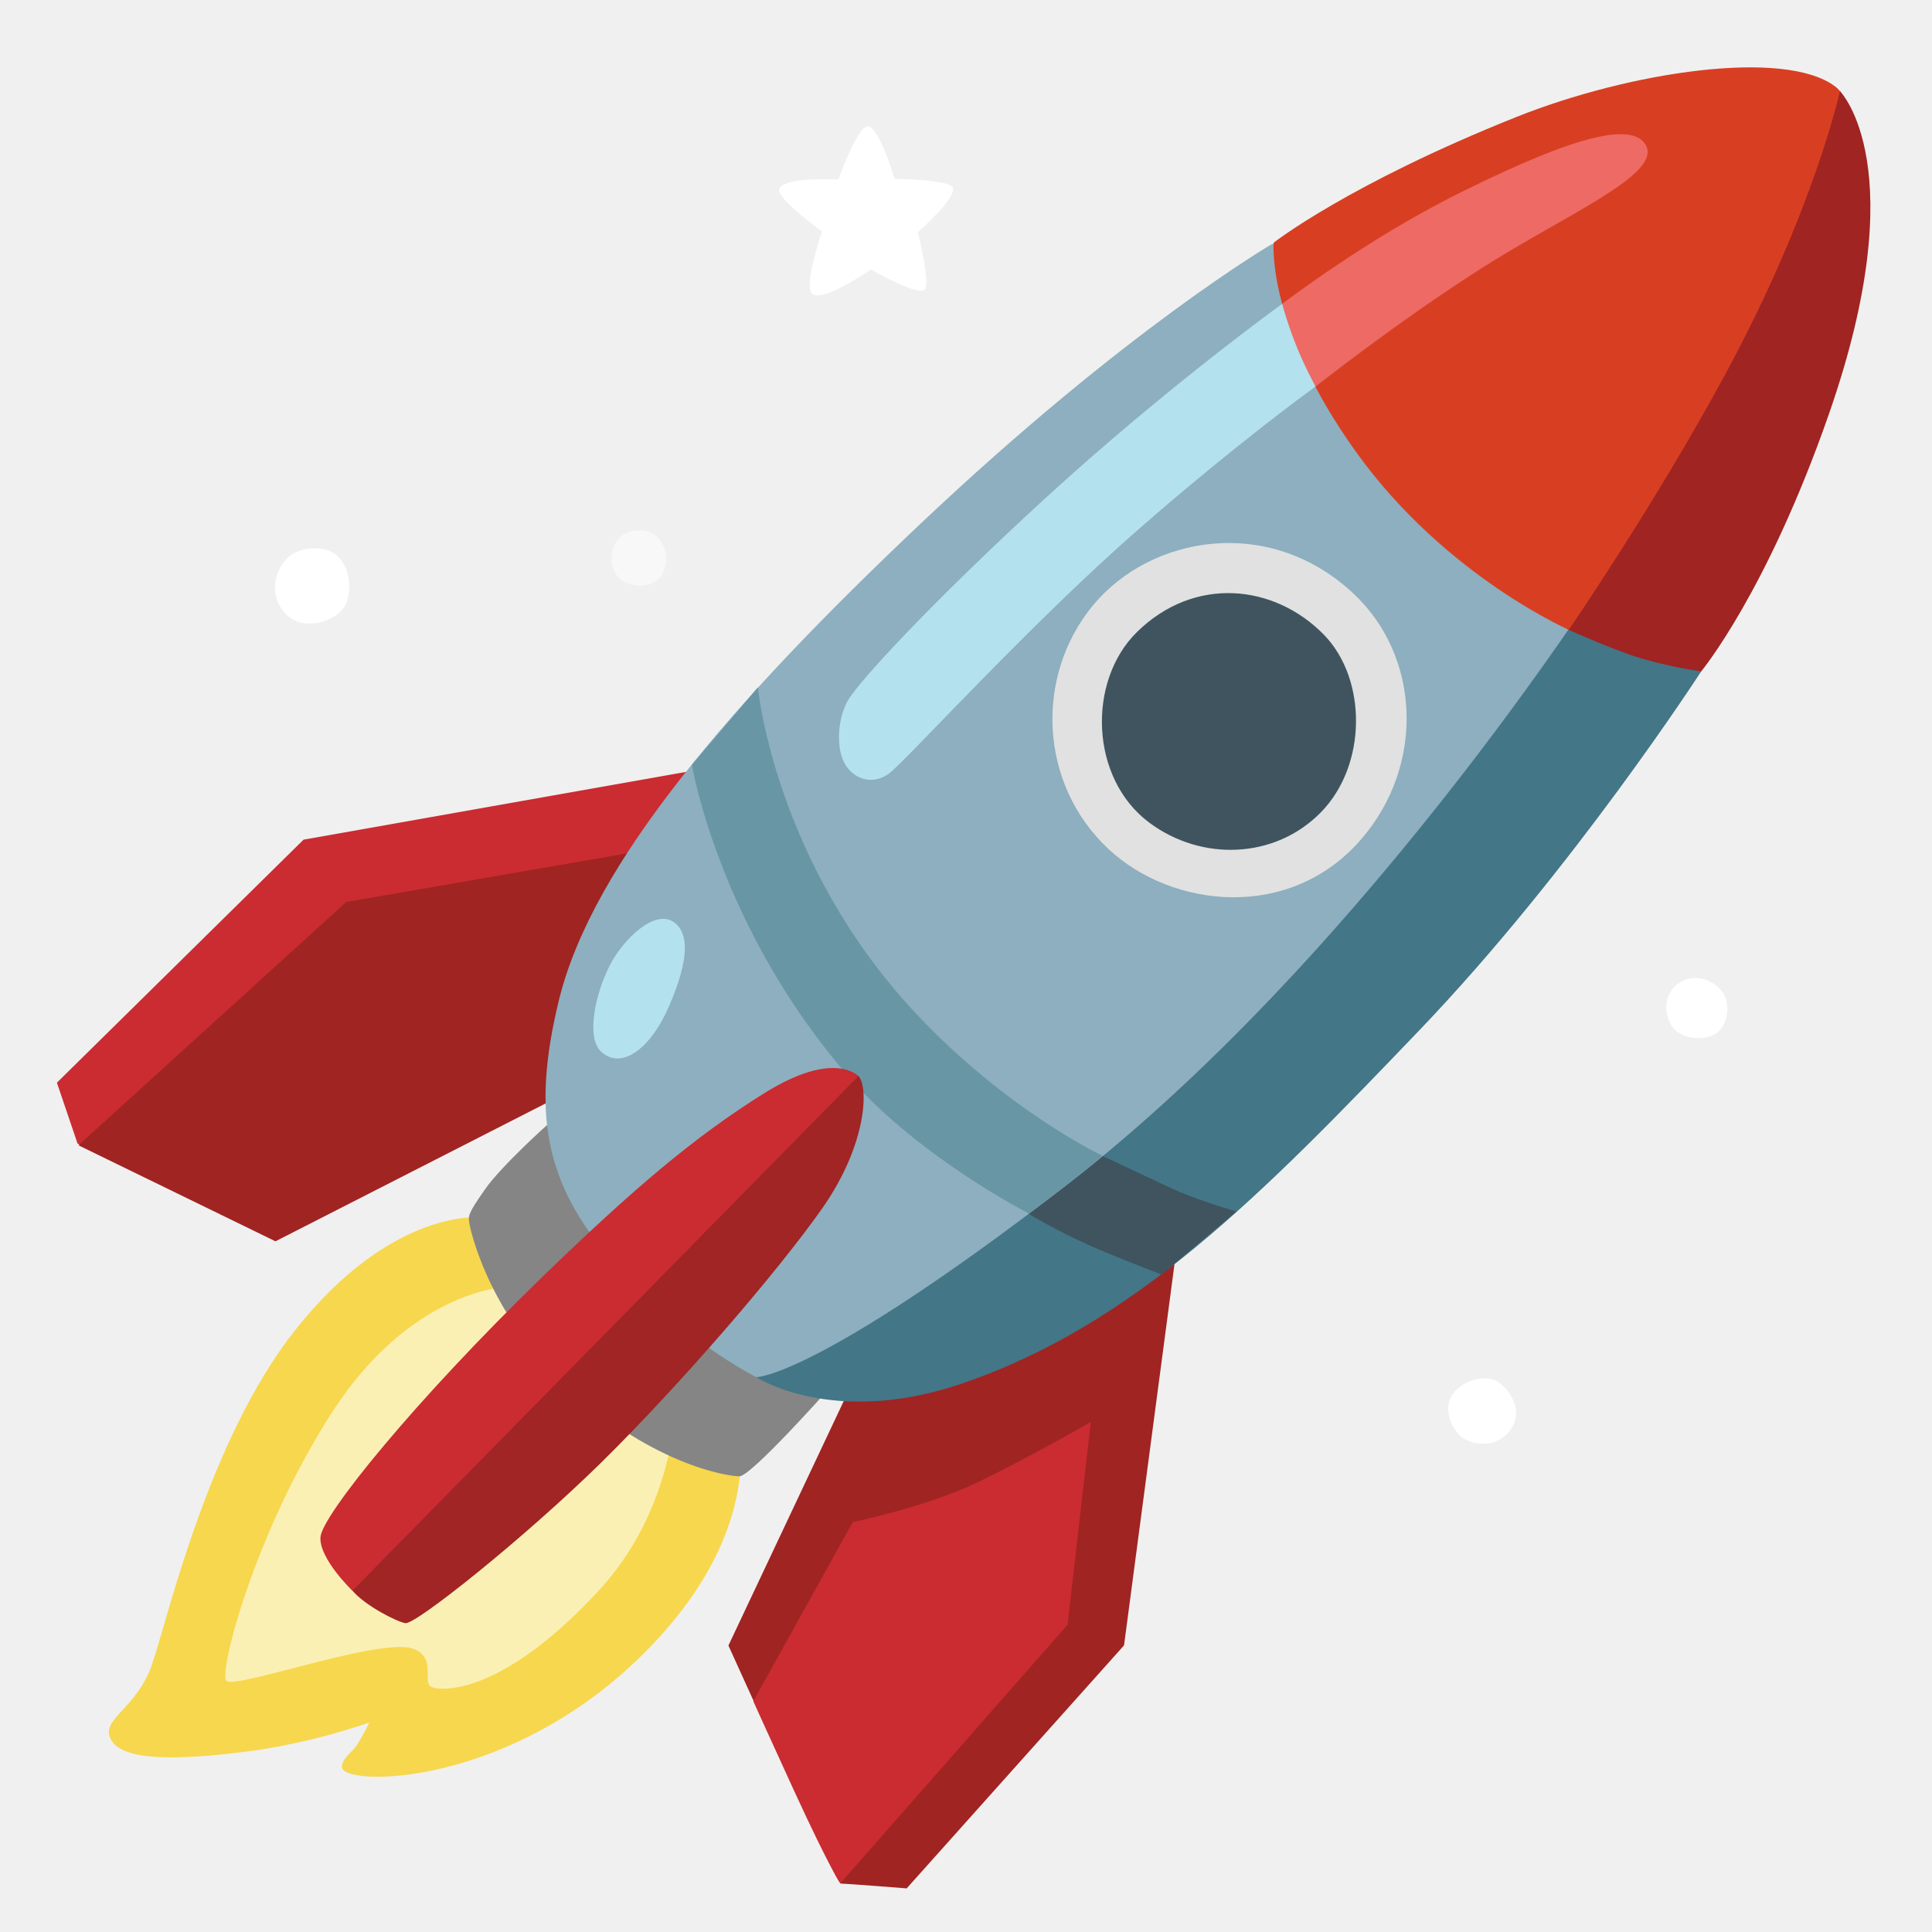
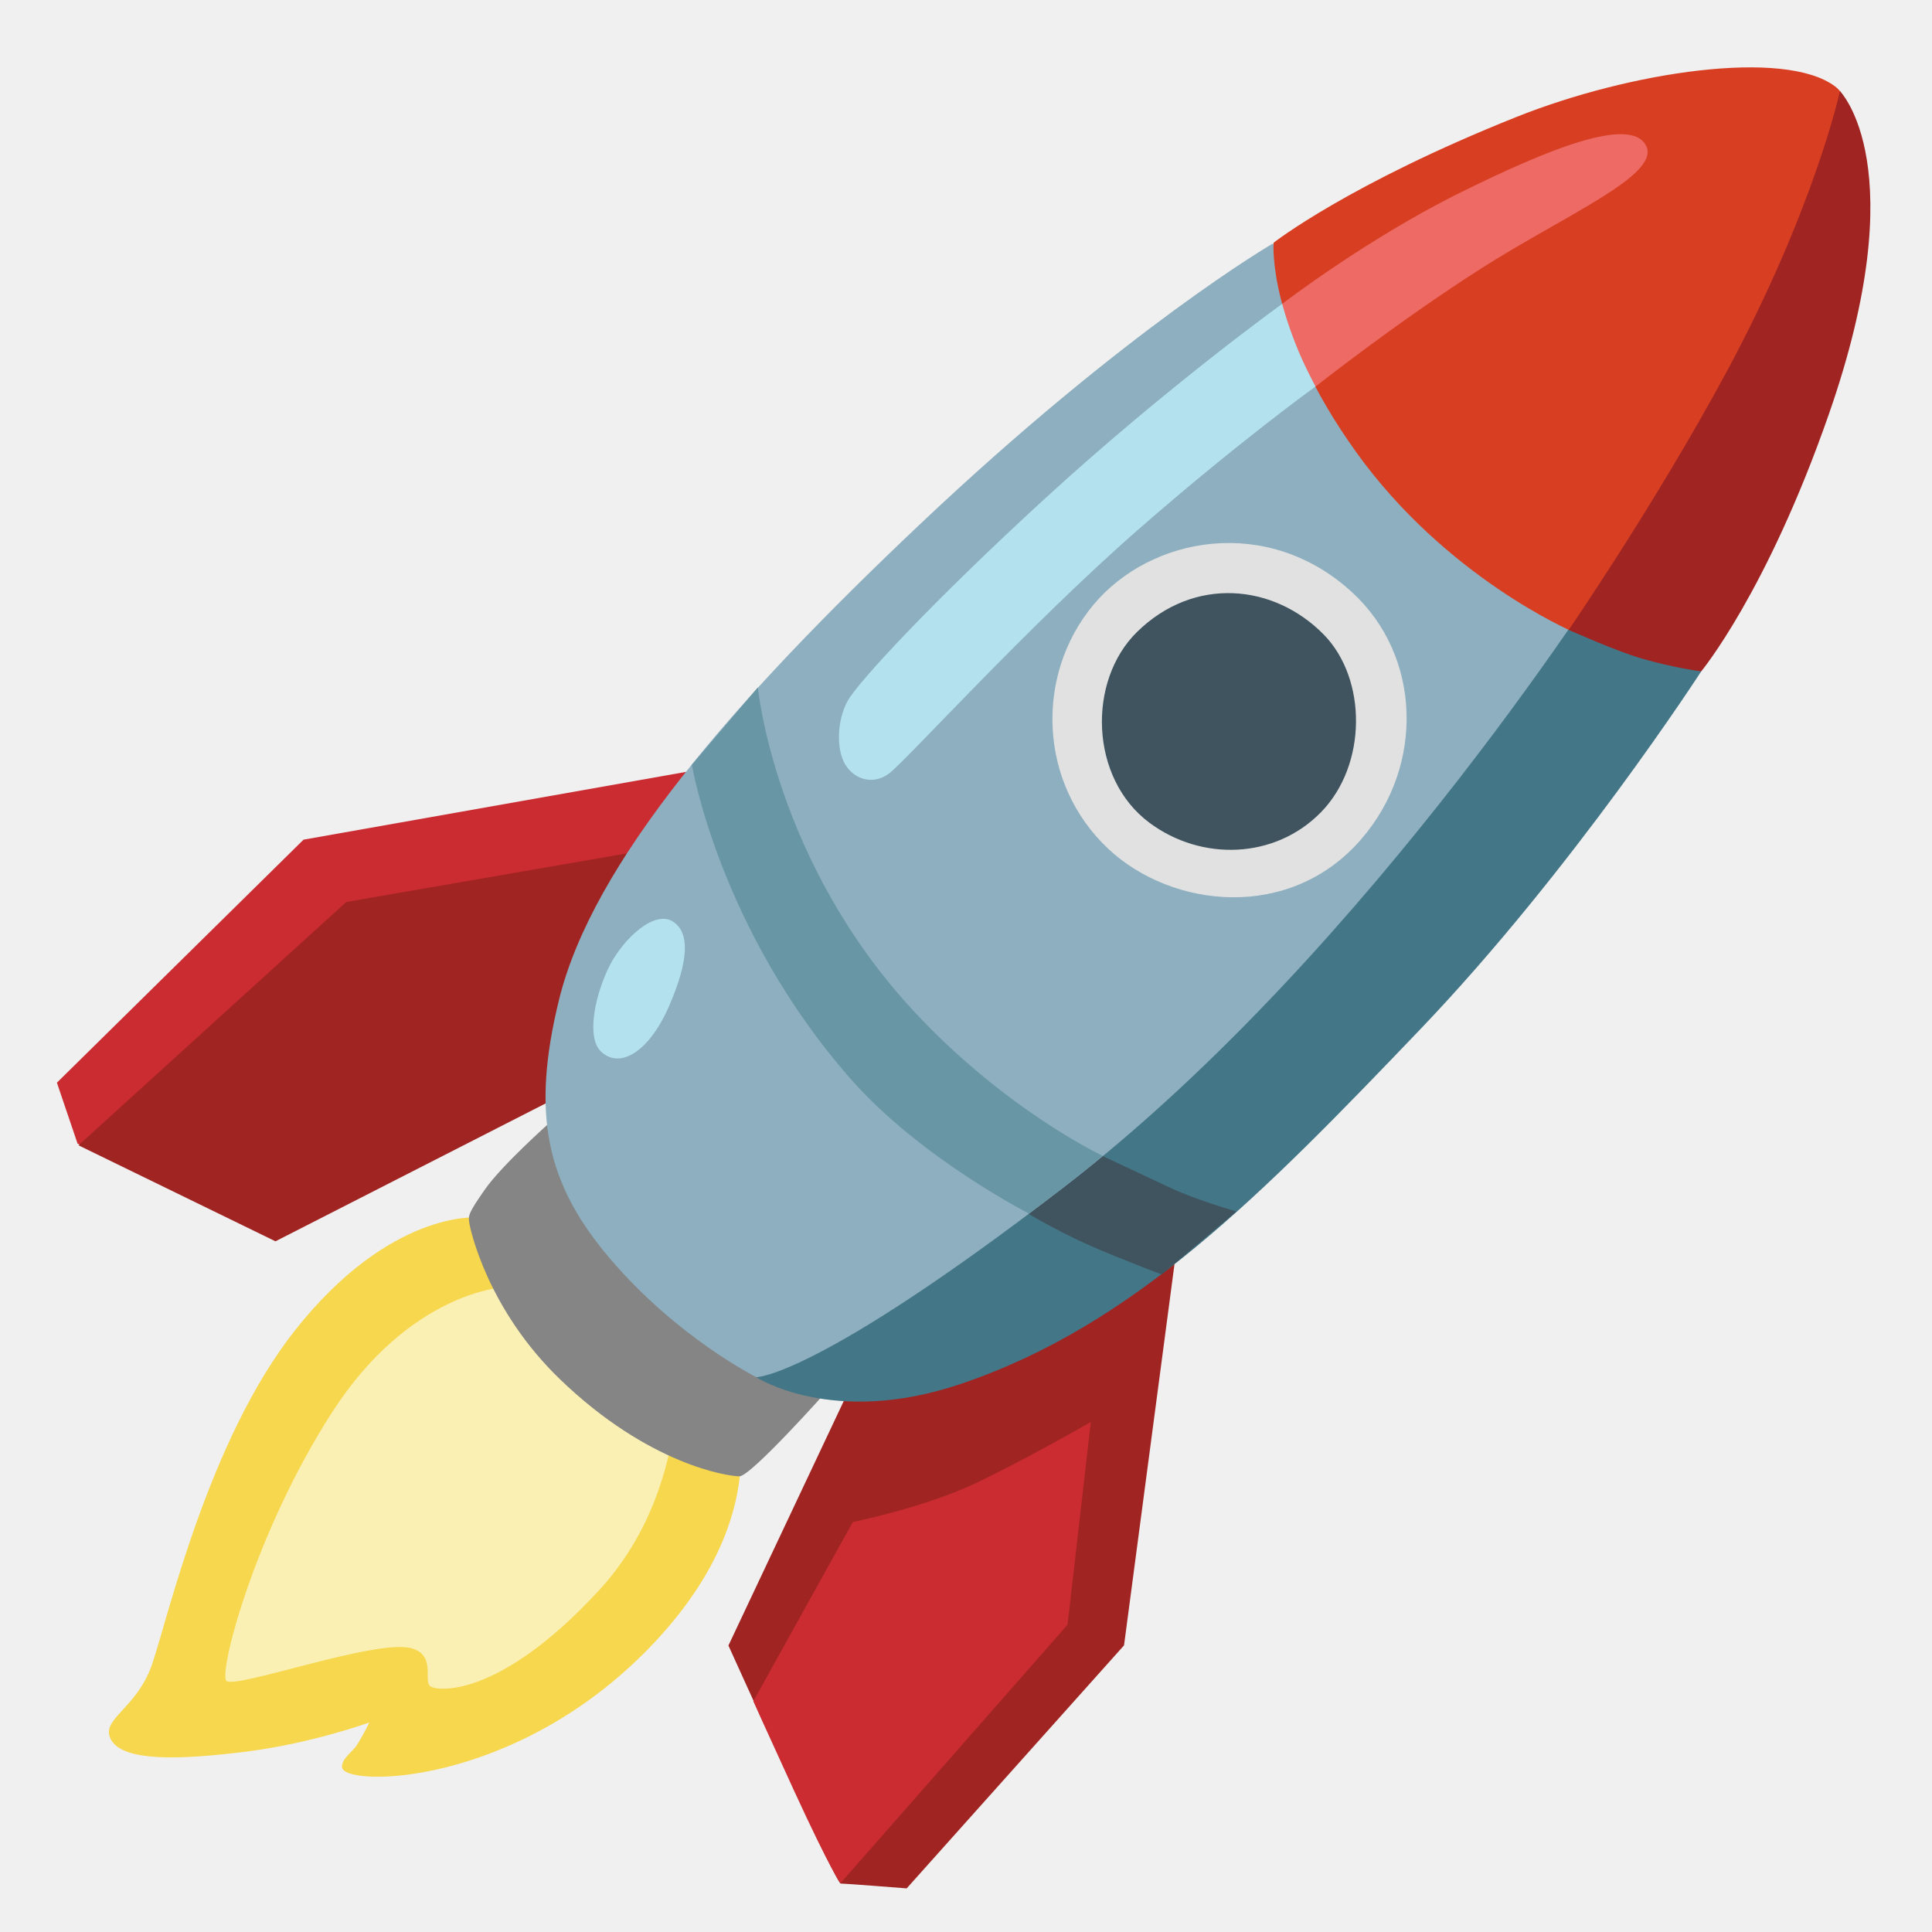
<svg xmlns="http://www.w3.org/2000/svg" version="1.1" id="Layer_2" x="0px" y="0px" viewBox="0 0 128 128" style="enable-background:new 0 0 128 128;" xml:space="preserve">
  <polygon style="fill:#CA2C31;" points="3.77,71.73 20.11,55.63 47.93,50.7 45.18,65.26 7.57,76.82 5.14,75.77 " />
  <polygon style="fill:#A02422;" points="22.94,59.76 5.2,75.88 18.25,82.24 38.06,72.13 38.06,67.36 42.11,56.44 " />
  <path style="fill:#A02422;" d="M64.92,88.15l-8.57,3.72l-8.09,17.15c0,0,7.12,15.77,7.44,15.77c0.32,0,4.37,0.32,4.37,0.32  l14.4-16.1l3.64-27.5L64.92,88.15z" />
  <path style="fill:#CA2C31;" d="M56.5,100.84c0,0,4.77-0.97,8.17-2.59c3.4-1.62,7.6-4.04,7.6-4.04l-1.54,13.43l-15.05,17.13  c0,0-0.59-0.73-3.09-6.17c-1.99-4.34-2.68-5.89-2.68-5.89L56.5,100.84z" />
  <path style="fill:#F7D74D;" d="M31.58,80.66c0,0-5.74-0.48-12.03,7.47c-5.74,7.26-8.43,19.08-9.47,22.12s-3.53,3.66-2.7,5.05  s4.42,1.31,8.85,0.76s8.23-1.94,8.23-1.94s-0.19,0.48-0.83,1.52c-0.23,0.37-1.03,0.9-0.97,1.45c0.14,1.31,11.36,1.34,20.32-7.88  c9.68-9.95,4.98-18.11,4.98-18.11L31.58,80.66z" />
  <path style="fill:#FBF0B4;" d="M33.31,85.29c0,0-6.19,0.33-11.31,8.28s-7.5,17.16-7.01,17.78c0.48,0.62,10.02-2.83,12.31-2.14  c1.57,0.48,0.76,2.07,1.18,2.49c0.35,0.35,4.49,0.94,11.19-6.32c6.71-7.26,5.12-17.46,5.12-17.46L33.31,85.29z" />
  <path style="fill:#858585;" d="M36.35,74.44c0,0-3.11,2.77-4.22,4.36c-1.11,1.59-1.11,1.73-1.04,2.21  c0.07,0.48,1.22,5.75,6.01,10.37c5.88,5.67,11.13,6.43,11.89,6.43c0.76,0,5.81-5.67,5.81-5.67L36.35,74.44z" />
  <path style="fill:#437687;" d="M50.1,91.24c0,0,5.04,3.31,13.49,0.47c11.55-3.88,20.02-12.56,30.51-23.52  c10.12-10.58,18.61-23.71,18.61-23.71l-5.95-19.93L50.1,91.24z" />
  <path style="fill:#3F545F;" d="M67.99,80.33l1.39-4.32l3.48,0.49c0,0,2.65,1.25,4.6,2.16c1.95,0.91,4.46,1.6,4.46,1.6l-4.95,4.18  c0,0-2.7-1.02-4.67-1.88C70.08,81.59,67.99,80.33,67.99,80.33z" />
  <path style="fill:#8DAFBF;" d="M84.32,16.14c0,0-9.62,5.58-23.41,18.63c-12.43,11.76-21.64,22.4-23.87,31.45  c-1.86,7.58-0.87,12.18,3.36,17.15c4.47,5.26,9.71,7.87,9.71,7.87s3.94,0.06,20.38-12.59c20.51-15.79,36.94-42.23,36.94-42.23  L84.32,16.14z" />
  <path style="fill:#D83F22;" d="M104.18,41.84c0,0-8.37-3.57-14.34-11.9c-5.93-8.27-5.46-13.86-5.46-13.86s4.96-3.89,16.11-8.34  c7.5-2.99,17.71-4.52,21.07-2.03s-2.3,14.98-2.3,14.98l-10.31,19.96L104.18,41.84z" />
  <path style="fill:#6896A5;" d="M68.17,80.4c0,0-7.23-3.69-11.83-8.94c-8.7-9.91-10.5-20.79-10.5-20.79l4.37-5.13  c0,0,1.09,11.56,10.42,21.55c6.08,6.51,12.43,9.49,12.43,9.49s-1.27,1.07-2.63,2.11C69.56,79.36,68.17,80.4,68.17,80.4z" />
  <path style="fill:#A02422;" d="M112.71,44.48c0,0,4.34-5.23,8.45-17.02c5.74-16.44,0.74-21.42,0.74-21.42s-1.69,7.82-7.56,18.69  c-4.71,8.71-10.41,17-10.41,17s3.14,1.41,4.84,1.9C110.91,44.25,112.71,44.48,112.71,44.48z" />
  <path style="fill:#B3E1EE;" d="M39.81,69.66c1.3,1.24,3.27-0.06,4.56-3.1c1.3-3.04,1.28-4.74,0.28-5.46  c-1.24-0.9-3.32,1.07-4.23,2.82C39.42,65.86,38.83,68.72,39.81,69.66z" />
  <path style="fill:#B3E1EE;" d="M84.95,20.13c0,0-7.61,5.47-15.73,12.91c-7.45,6.83-12.39,12.17-13.07,13.41  c-0.72,1.33-0.73,3.21-0.17,4.17s1.8,1.46,2.93,0.62c1.13-0.85,9.18-9.75,16.45-16.11c6.65-5.82,11.78-9.51,11.78-9.51  s2.08-3.68,1.74-4.52C88.54,20.25,84.95,20.13,84.95,20.13z" />
  <path style="fill:#ED6A65;" d="M84.95,20.13c0,0,5.62-4.31,11.74-7.34c5.69-2.82,11.35-5.17,12.37-3.13  c0.97,1.94-5.37,4.58-10.95,8.14c-5.58,3.56-10.95,7.81-10.95,7.81s-0.82-1.5-1.35-2.89C85.22,21.21,84.95,20.13,84.95,20.13z" />
  <path style="fill:#E1E1E1;" d="M89.59,39.25c-5.57-5.13-13.32-3.75-17.14,0.81c-3.92,4.7-3.63,11.88,1,16.2  c4.21,3.92,12.04,4.81,16.76-0.69C94.41,50.69,94.15,43.44,89.59,39.25z" />
  <path style="fill:#3F545F;" d="M75.33,41.87c-3.31,3.25-3.13,9.69,0.81,12.63c3.44,2.57,8.32,2.44,11.38-0.69  c3.06-3.13,3.06-8.82,0.19-11.76C84.41,38.68,79.12,38.15,75.33,41.87z" />
-   <path style="fill:#A02524;" d="M50,76.89c0,0,6.19-6.28,6.87-5.6c0.68,0.68,0.59,4.49-2.37,8.73c-2.97,4.24-9.5,11.79-14.67,16.88  c-5.1,5.01-12.29,10.74-12.97,10.64c-0.53-0.08-2.68-1.15-3.54-2.19c-0.84-1.03,1.67-5.9,2.68-7.51C27.02,96.23,50,76.89,50,76.89z" />
-   <path style="fill:#CA2C31;" d="M21.23,101.85c-0.08,1.44,2.12,3.54,2.12,3.54L56.87,71.3c0,0-1.57-1.77-6.19,1.1  c-4.66,2.9-8.74,6.38-14.76,12.21C27.53,92.75,21.31,100.41,21.23,101.85z" />
-   <path style="fill:#FFFFFF;" d="M19.06,36.95c-1.11,1.11-1.16,2.89,0.08,3.91c1.1,0.91,2.89,0.32,3.56-0.5s0.59-2.6-0.3-3.48  C21.51,35.99,19.74,36.28,19.06,36.95z" />
-   <path style="opacity:0.5;fill:#FFFFFF;" d="M41.02,35.65c-0.84,0.93-0.57,2.31,0.21,2.82s1.95,0.46,2.52-0.24  c0.51-0.63,0.57-1.89-0.21-2.67C42.86,34.89,41.56,35.05,41.02,35.65z" />
-   <path style="fill:#FFFFFF;" d="M55.55,11.89c0,0,1.22-3.48,1.94-3.52c0.73-0.04,1.78,3.48,1.78,3.48s3.61,0.04,3.85,0.57  c0.31,0.68-2.31,2.96-2.31,2.96s0.85,3.4,0.45,3.81c-0.45,0.45-3.56-1.34-3.56-1.34s-3.2,2.23-3.89,1.62  c-0.6-0.53,0.65-4.13,0.65-4.13s-3-2.19-2.84-2.8C51.85,11.68,55.55,11.89,55.55,11.89z" />
-   <path style="fill:#FFFFFF;" d="M97.01,95.33c1.21,0.67,2.73,0.29,3.29-1c0.51-1.15-0.43-2.52-1.28-2.89  c-0.85-0.37-2.34,0.12-2.88,1.09C95.61,93.49,96.28,94.93,97.01,95.33z" />
-   <path style="fill:#FFFFFF;" d="M114.19,65.84c-0.69-1.07-2.18-1.42-3.15-0.56c-0.94,0.84-0.71,2.16-0.18,2.83  c0.53,0.67,1.95,0.92,2.81,0.37S114.61,66.48,114.19,65.84z" />
</svg>
